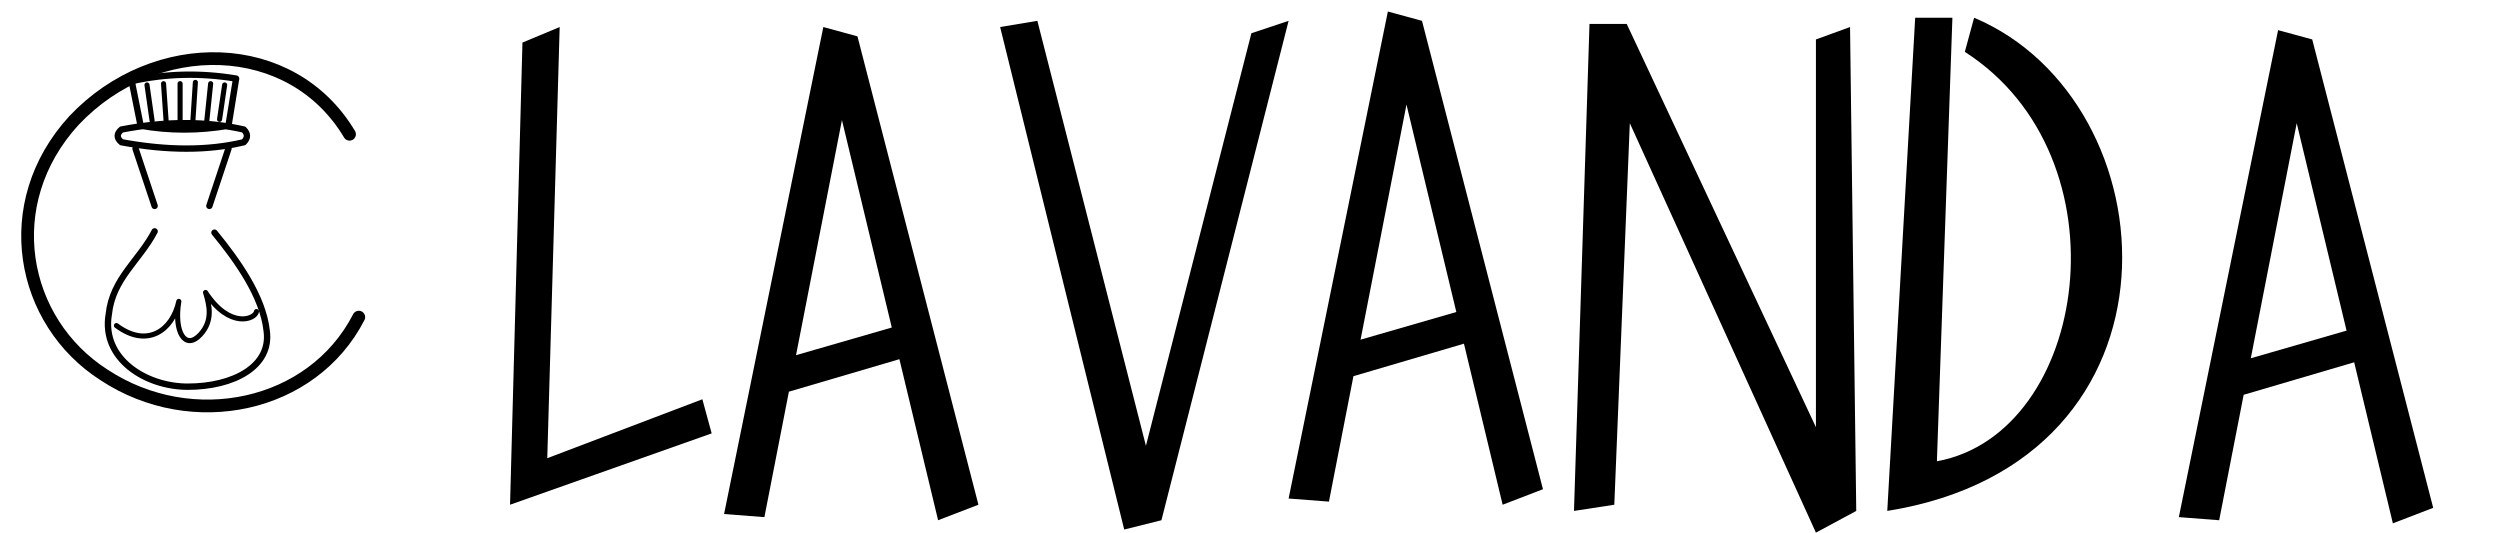
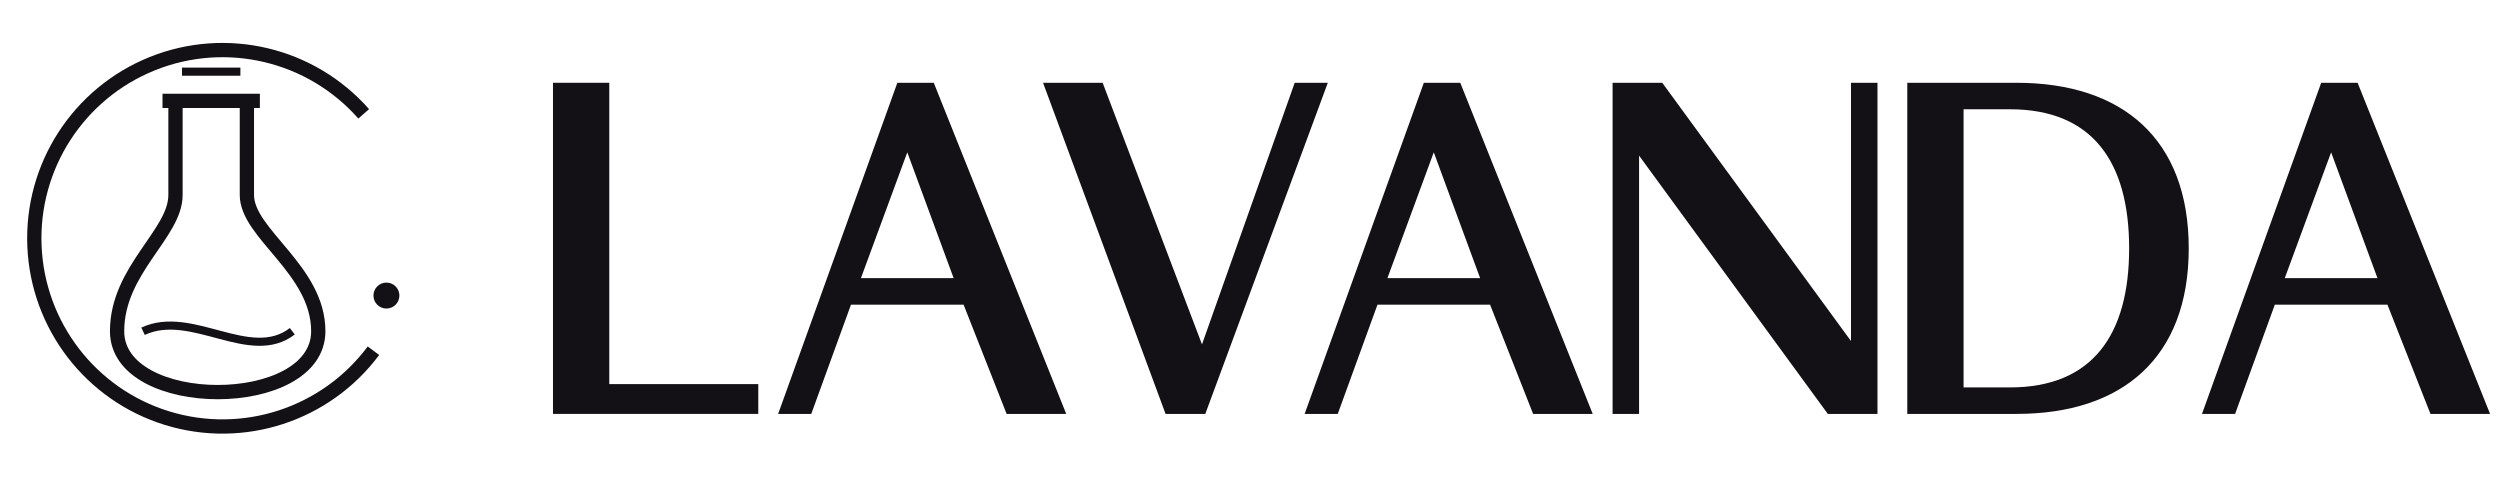
- <svg xmlns="http://www.w3.org/2000/svg" viewBox="0 0 1080 230" role="img" aria-labelledby="title desc">
-   <g transform="translate(8 11)">
-     <path d="M143 47C118 5 59 4 24 41C-9 77 1 128 37 151C75 176 127 165 147 126" fill="none" stroke="#000" stroke-width="5.5" stroke-linecap="round" />
-     <g transform="translate(17 18) scale(.55)">
-       <g stroke="#000" fill="none" stroke-linecap="round" stroke-linejoin="round">
-         <path stroke-width="5" d="M58 11Q98 2 140 9L134 46Q99 52 65 46ZM50 49Q102 39 146 49Q151 54 146 59Q104 69 50 59Q44 54 50 49Z" />
-         <path stroke-width="4" d="m70 14 4 28m9-29 2 29m11-29v30m12-31-2 31m14-30-3 29m14-28-4 27" />
-         <path stroke-width="5" d="m61 64 15 45m58-45-15 45M76 129C64 152 43 166 40 194C34 229 69 251 102 251C138 251 168 235 164 207C161 180 141 152 123 130" />
-         <path stroke-width="4" d="M46 203C70 221 90 207 95 184C91 208 100 223 112 210C122 199 119 187 116 177C135 206 155 198 156 192" />
-       </g>
+ <svg xmlns="http://www.w3.org/2000/svg" viewBox="0 0 755 150" role="img" aria-labelledby="t d">
+   <g transform="translate(4 4) scale(.98)">
+     <g fill="none" stroke="#131116" stroke-linejoin="round">
+       <path stroke-width="4.4" d="M108 31A58 58 0 1 0 111 104" />
+       <path stroke-width="4.4" d="M46 27H76M50 28V56C50 68 32 79 32 98C32 123 94 123 94 98C94 79 72 68 72 56V28" />
+       <path stroke-width="2.5" d="M40 98C55 91 73 108 86 98M52 18H70" />
    </g>
+     <circle cx="115" cy="87" r="4" fill="#131116" />
  </g>
-   <g transform="translate(219 9) scale(1.34)">
-     <g fill="#000">
-       <path transform="translate(0 -2)" d="M5 9 17 4 13 143 63 124 66 135 1 158Z" />
-       <path transform="translate(70 2)" d="M0 157 32 0 43 3 82 154 69 159 38 30 13 158ZM19 107 64 94 67 104 16 119Z" />
-       <path transform="translate(159 0)" d="M0 2 12 0 47 137 81 4 93 0 52 161 40 164Z" />
-       <path transform="translate(252 -3)" d="M0 157 32 0 43 3 82 154 69 159 38 30 13 158ZM19 107 64 94 67 104 16 119Z" />
-       <path transform="translate(344 1)" d="M0 157 5 0 17 0 78 130 78 5 89 1 91 157 78 164 18 32 13 155Z" />
-       <path transform="translate(445 -1)" d="M0 159 9 0 21 0 16 143C65 134 78 45 25 11L28 0C92 27 100 143 0 159Z" />
-       <path transform="translate(539 3)" d="M0 157 32 0 43 3 82 154 69 159 38 30 13 158ZM19 107 64 94 67 104 16 119Z" />
+   <g transform="translate(167 25)">
+     <g fill="#131116" fill-rule="evenodd">
+       <path d="M0 0H17V91H62V100H0Z" transform="translate(0 0)" />
+       <path d="M0 100 36 0H47L87 100H69L56 67H22L10 100ZM25 59H53L39 21Z" transform="translate(68 0)" />
+       <path d="M0 0H18L48 79 76 0H86L49 100H37Z" transform="translate(148 0)" />
+       <path d="M0 100 36 0H47L87 100H69L56 67H22L10 100ZM25 59H53L39 21Z" transform="translate(227 0)" />
+       <path d="M0 100V0H15L72 78V0H80V100H65L8 22V100Z" transform="translate(320 0)" />
+       <path d="M0 0H33C65 0 85 17 85 50S65 100 33 100H0ZM17 8V92H31C56 92 67 76 67 50S56 8 31 8Z" transform="translate(409 0)" />
+       <path d="M0 100 36 0H47L87 100H69L56 67H22L10 100ZM25 59H53L39 21Z" transform="translate(498 0)" />
    </g>
  </g>
</svg>
